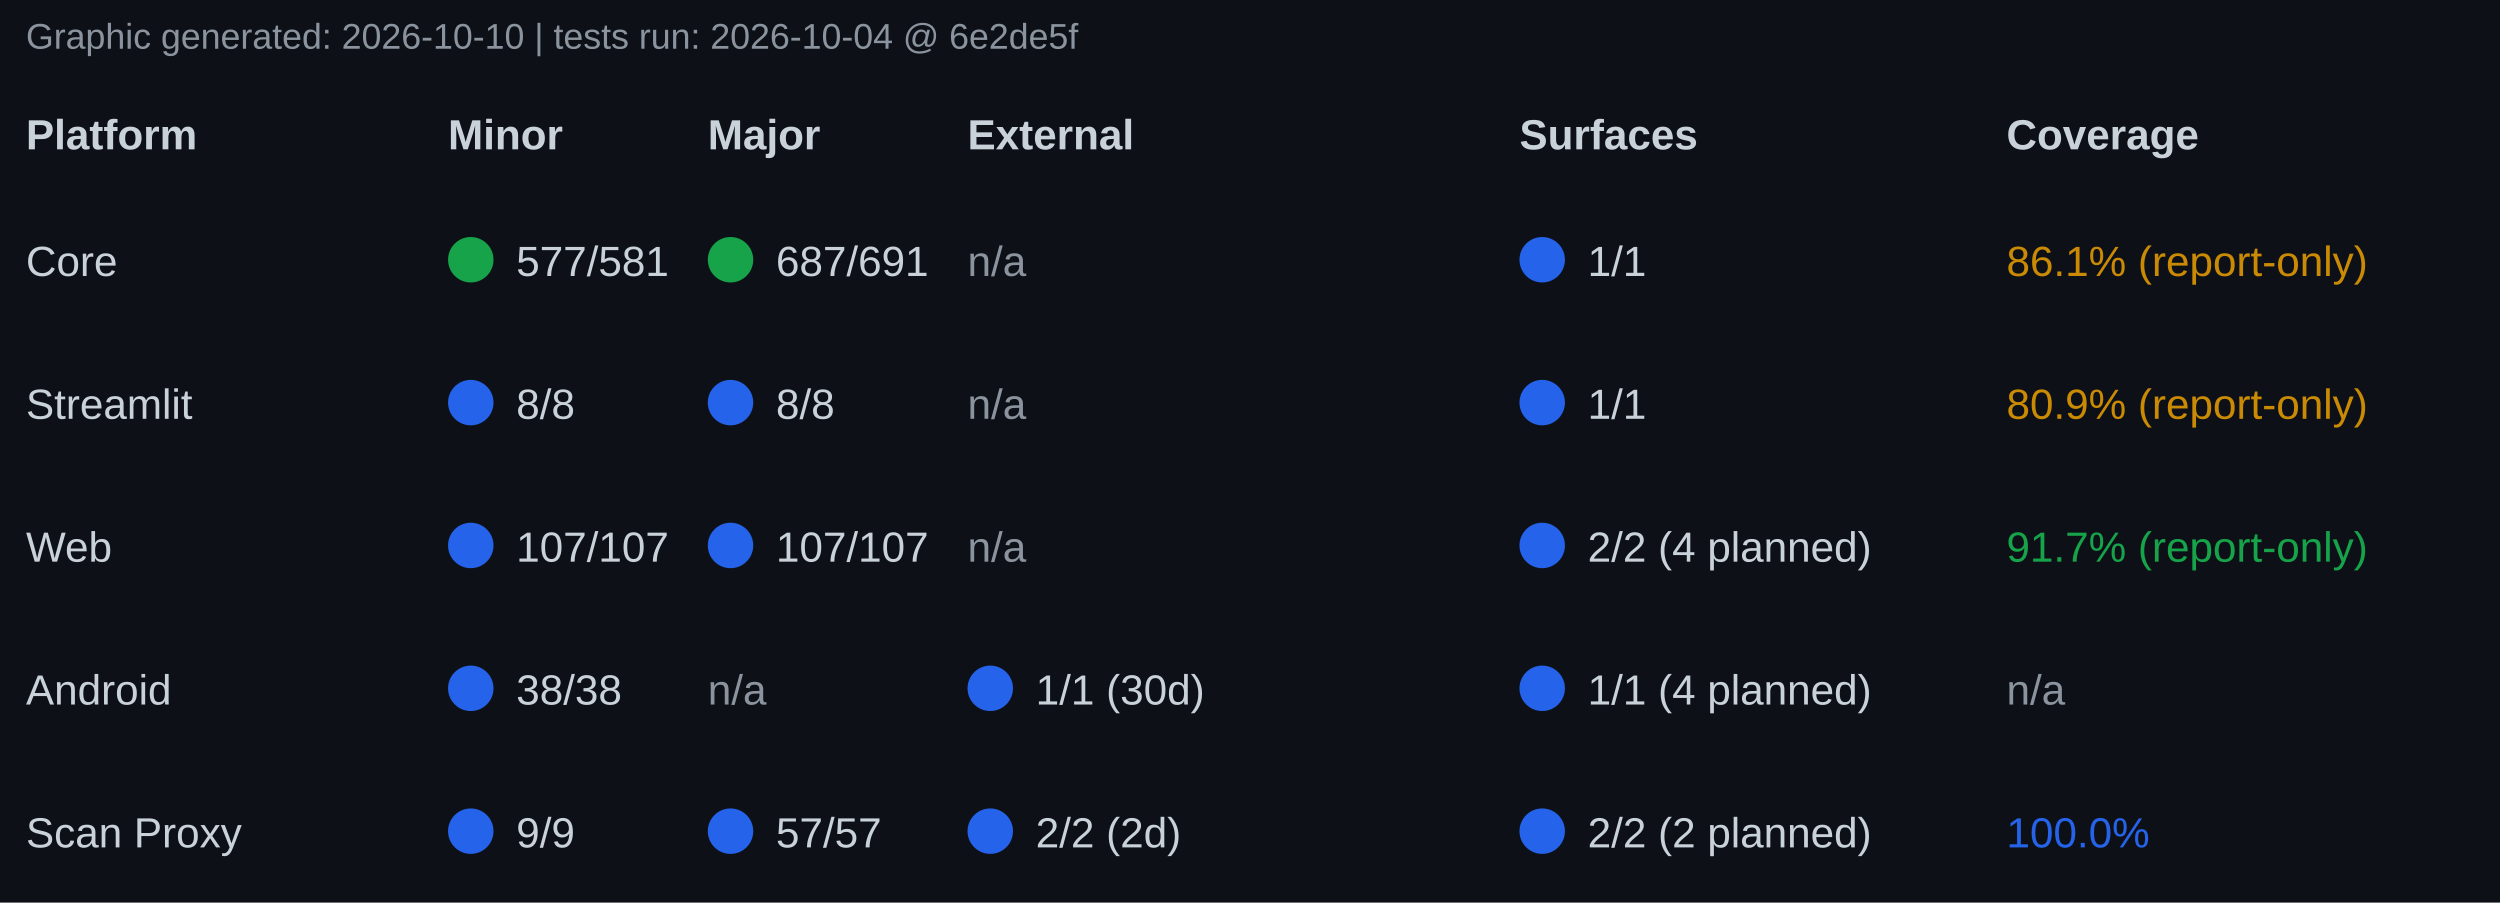
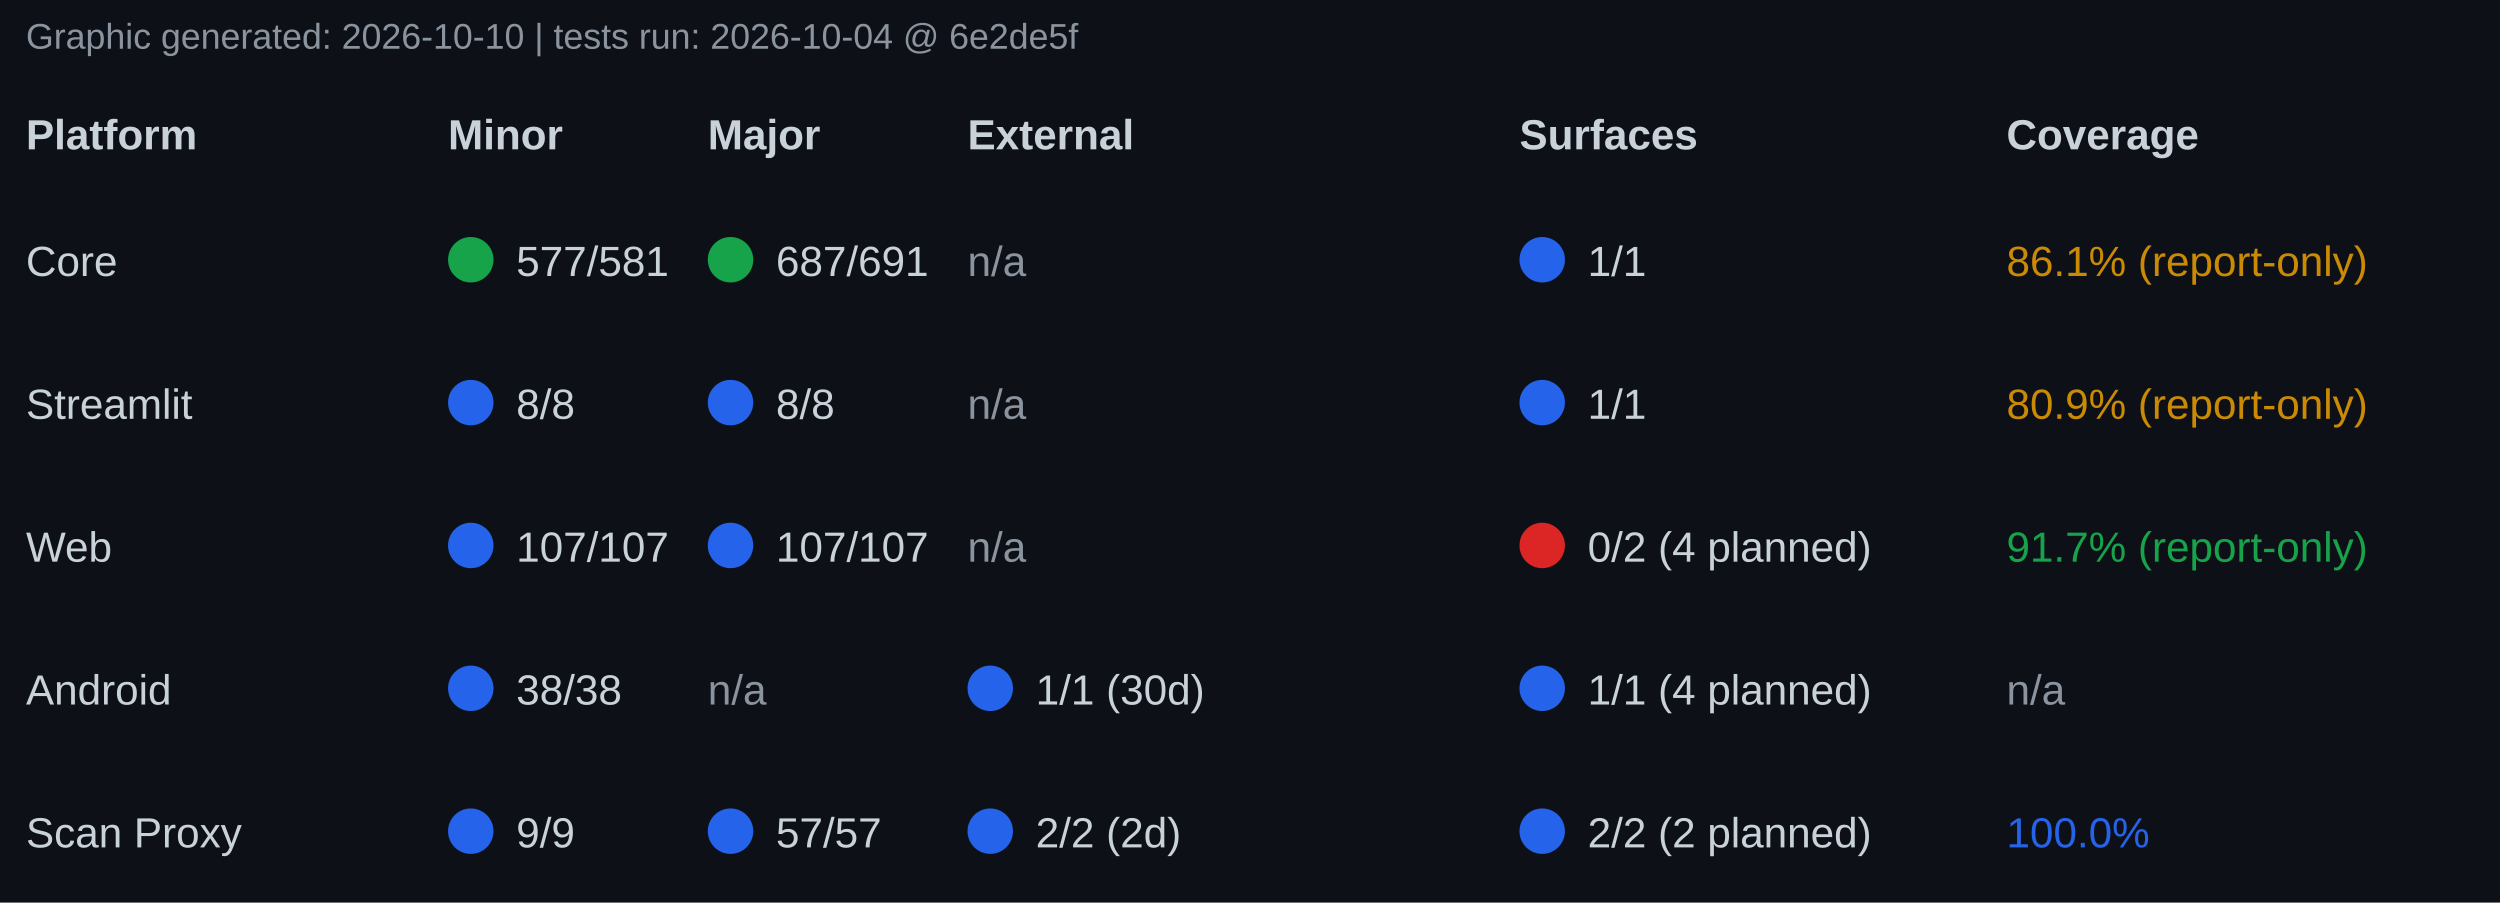
<svg xmlns="http://www.w3.org/2000/svg" width="770" height="278" font-family="Segoe UI, Arial, sans-serif" font-size="13">
  <rect x="0" y="0" width="770" height="278" fill="#0d1117" />
  <text x="8" y="15" fill="#8b949e" font-size="11">Graphic generated: 2026-10-10 | tests run: 2026-10-04 @ 6e2de5f</text>
  <text x="8" y="46" fill="#c9d1d9" font-weight="bold">Platform</text>
  <text x="138" y="46" fill="#c9d1d9" font-weight="bold">Minor</text>
  <text x="218" y="46" fill="#c9d1d9" font-weight="bold">Major</text>
  <text x="298" y="46" fill="#c9d1d9" font-weight="bold">External</text>
  <text x="468" y="46" fill="#c9d1d9" font-weight="bold">Surfaces</text>
  <text x="618" y="46" fill="#c9d1d9" font-weight="bold">Coverage</text>
  <text x="8" y="85" fill="#c9d1d9">Core</text>
  <circle cx="145" cy="80" r="7" fill="#16a34a" />
  <text x="159" y="85" fill="#c9d1d9">577/581</text>
  <circle cx="225" cy="80" r="7" fill="#16a34a" />
  <text x="239" y="85" fill="#c9d1d9">687/691</text>
  <text x="298" y="85" fill="#8b949e">n/a</text>
  <circle cx="475" cy="80" r="7" fill="#2563eb" />
  <text x="489" y="85" fill="#c9d1d9">1/1</text>
  <text x="618" y="85" fill="#ca8a04">86.1% (report-only)</text>
  <text x="8" y="129" fill="#c9d1d9">Streamlit</text>
  <circle cx="145" cy="124" r="7" fill="#2563eb" />
  <text x="159" y="129" fill="#c9d1d9">8/8</text>
  <circle cx="225" cy="124" r="7" fill="#2563eb" />
  <text x="239" y="129" fill="#c9d1d9">8/8</text>
  <text x="298" y="129" fill="#8b949e">n/a</text>
  <circle cx="475" cy="124" r="7" fill="#2563eb" />
  <text x="489" y="129" fill="#c9d1d9">1/1</text>
  <text x="618" y="129" fill="#ca8a04">80.9% (report-only)</text>
  <text x="8" y="173" fill="#c9d1d9">Web</text>
  <circle cx="145" cy="168" r="7" fill="#2563eb" />
  <text x="159" y="173" fill="#c9d1d9">107/107</text>
  <circle cx="225" cy="168" r="7" fill="#2563eb" />
  <text x="239" y="173" fill="#c9d1d9">107/107</text>
  <text x="298" y="173" fill="#8b949e">n/a</text>
-   <circle cx="475" cy="168" r="7" fill="#2563eb" />
-   <text x="489" y="173" fill="#c9d1d9">2/2 (4 planned)</text>
+   <circle cx="475" cy="168" r="7" fill="#dc2626" />
+   <text x="489" y="173" fill="#c9d1d9">0/2 (4 planned)</text>
  <text x="618" y="173" fill="#16a34a">91.7% (report-only)</text>
  <text x="8" y="217" fill="#c9d1d9">Android</text>
  <circle cx="145" cy="212" r="7" fill="#2563eb" />
  <text x="159" y="217" fill="#c9d1d9">38/38</text>
  <text x="218" y="217" fill="#8b949e">n/a</text>
  <circle cx="305" cy="212" r="7" fill="#2563eb" />
  <text x="319" y="217" fill="#c9d1d9">1/1 (30d)</text>
  <circle cx="475" cy="212" r="7" fill="#2563eb" />
  <text x="489" y="217" fill="#c9d1d9">1/1 (4 planned)</text>
  <text x="618" y="217" fill="#8b949e">n/a</text>
  <text x="8" y="261" fill="#c9d1d9">Scan Proxy</text>
  <circle cx="145" cy="256" r="7" fill="#2563eb" />
  <text x="159" y="261" fill="#c9d1d9">9/9</text>
  <circle cx="225" cy="256" r="7" fill="#2563eb" />
  <text x="239" y="261" fill="#c9d1d9">57/57</text>
  <circle cx="305" cy="256" r="7" fill="#2563eb" />
  <text x="319" y="261" fill="#c9d1d9">2/2 (2d)</text>
  <circle cx="475" cy="256" r="7" fill="#2563eb" />
  <text x="489" y="261" fill="#c9d1d9">2/2 (2 planned)</text>
  <text x="618" y="261" fill="#2563eb">100.0%</text>
</svg>
